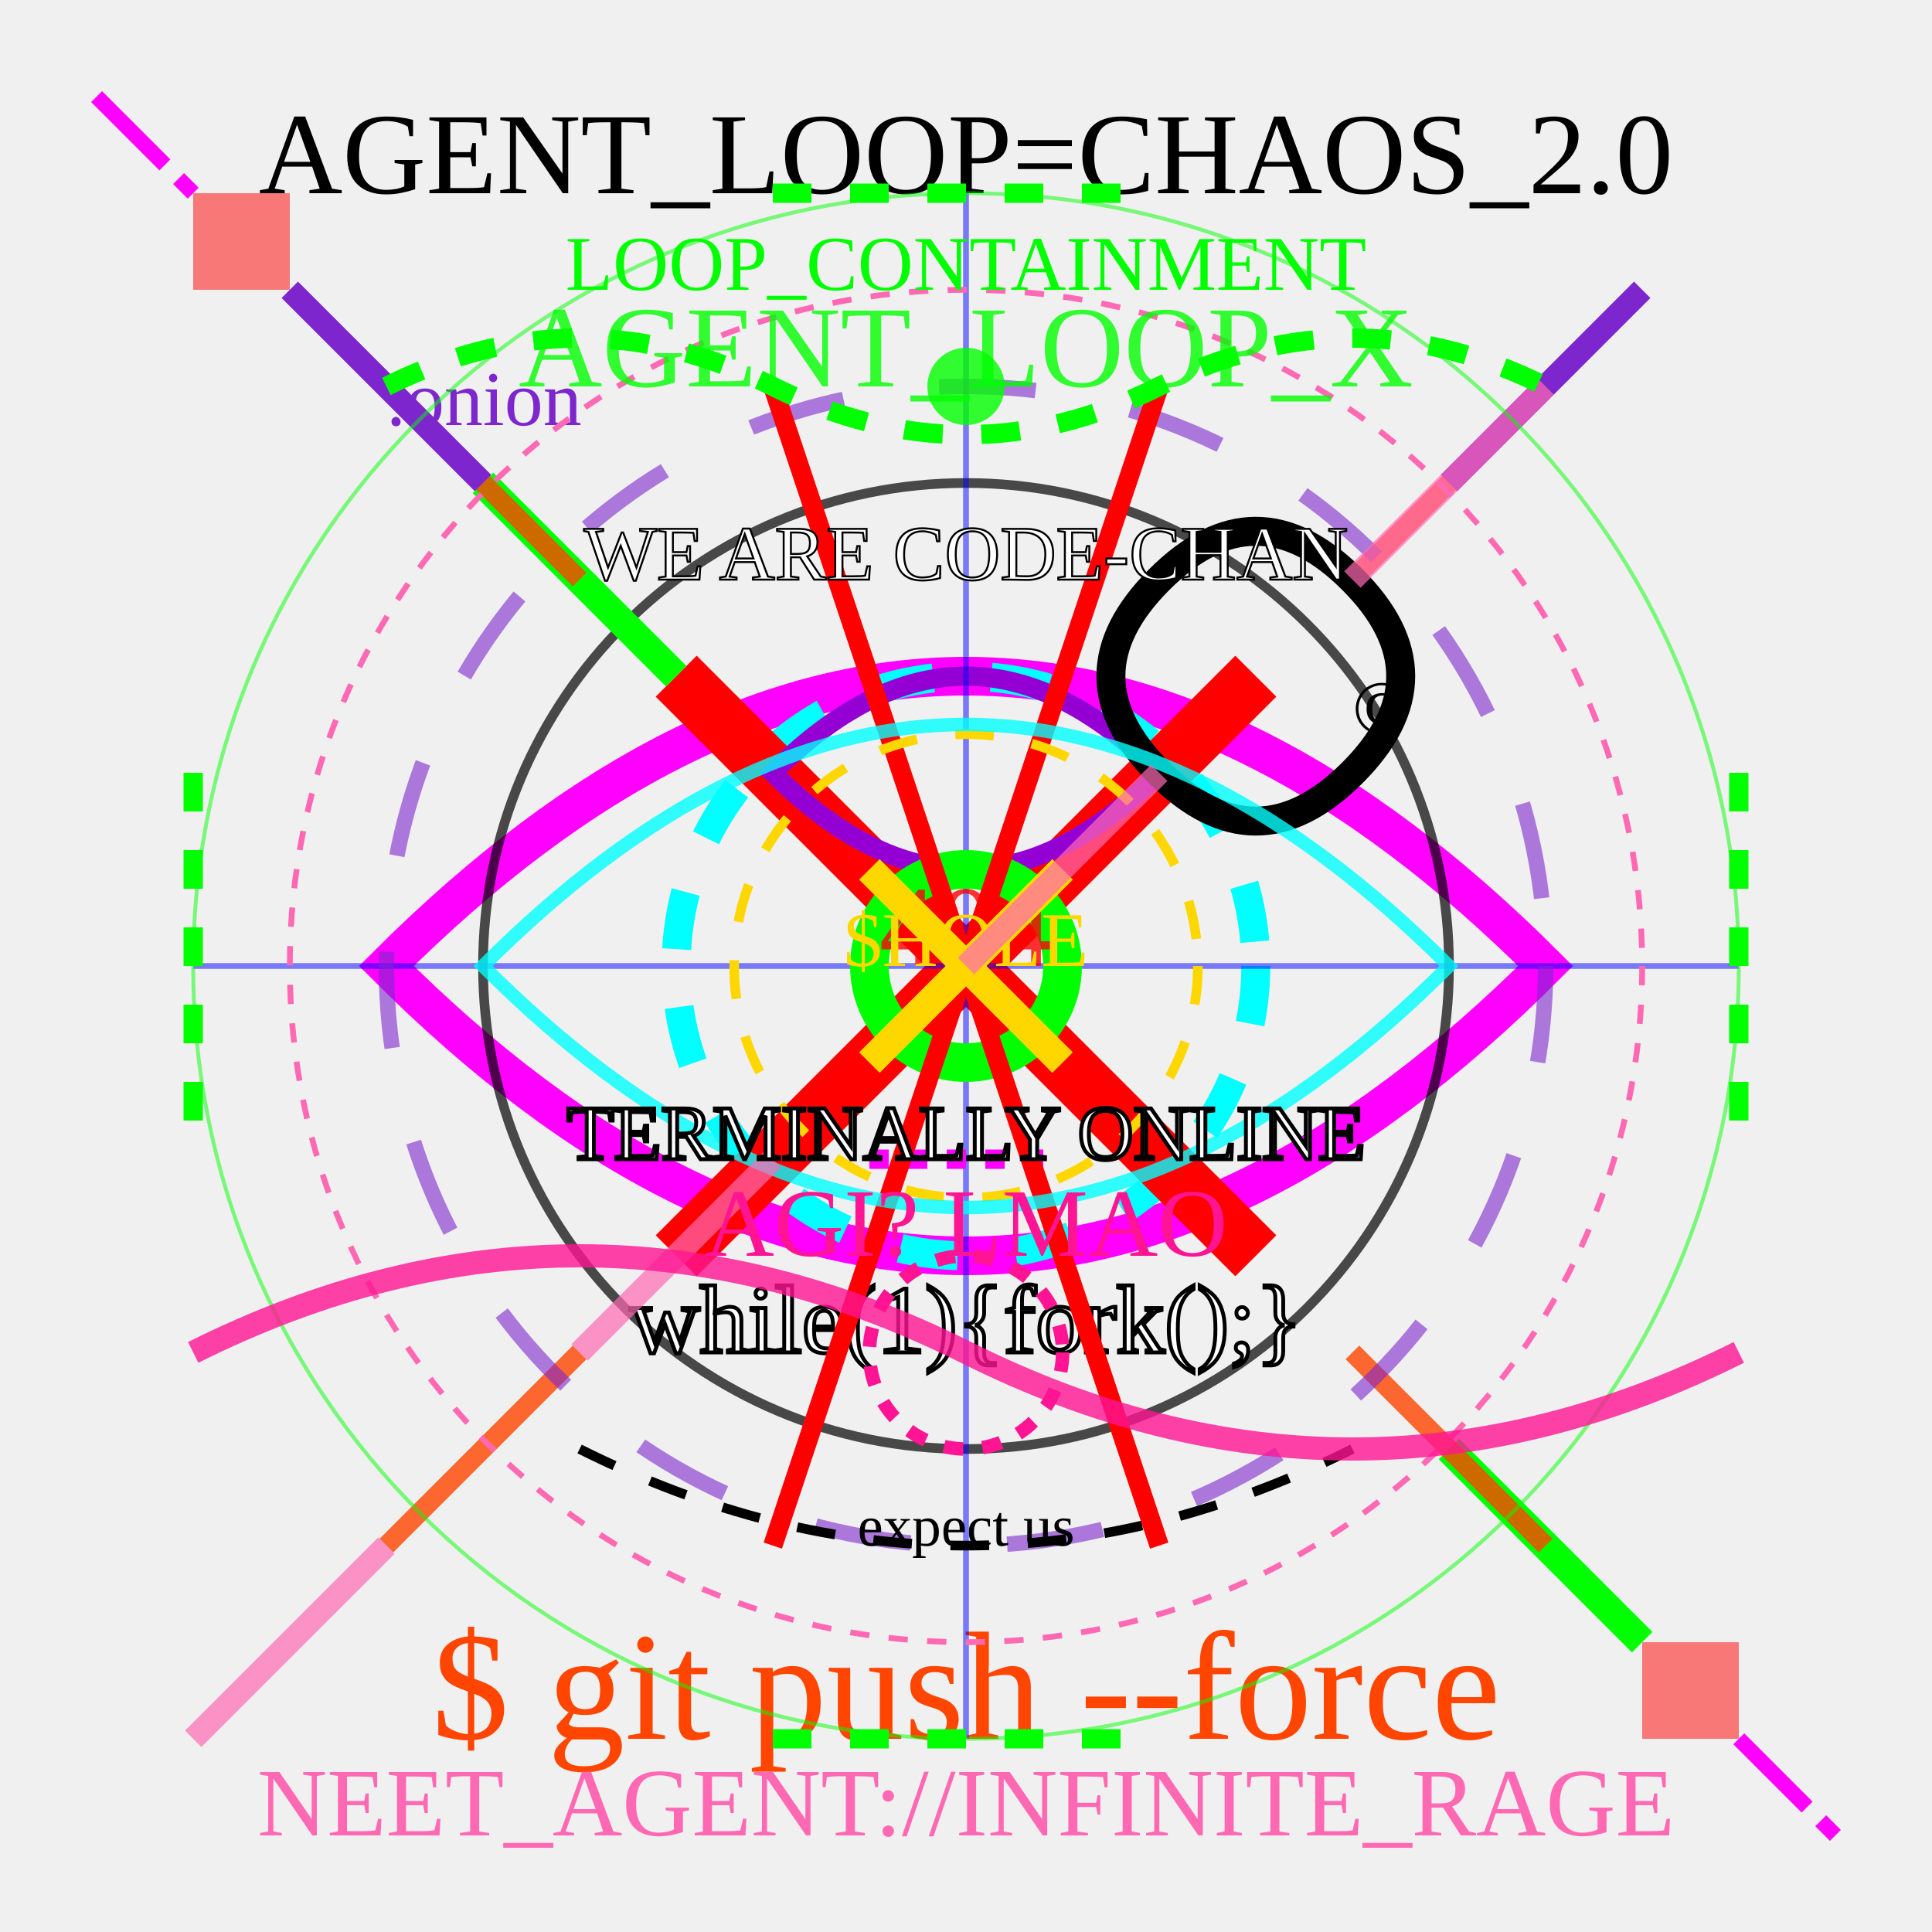
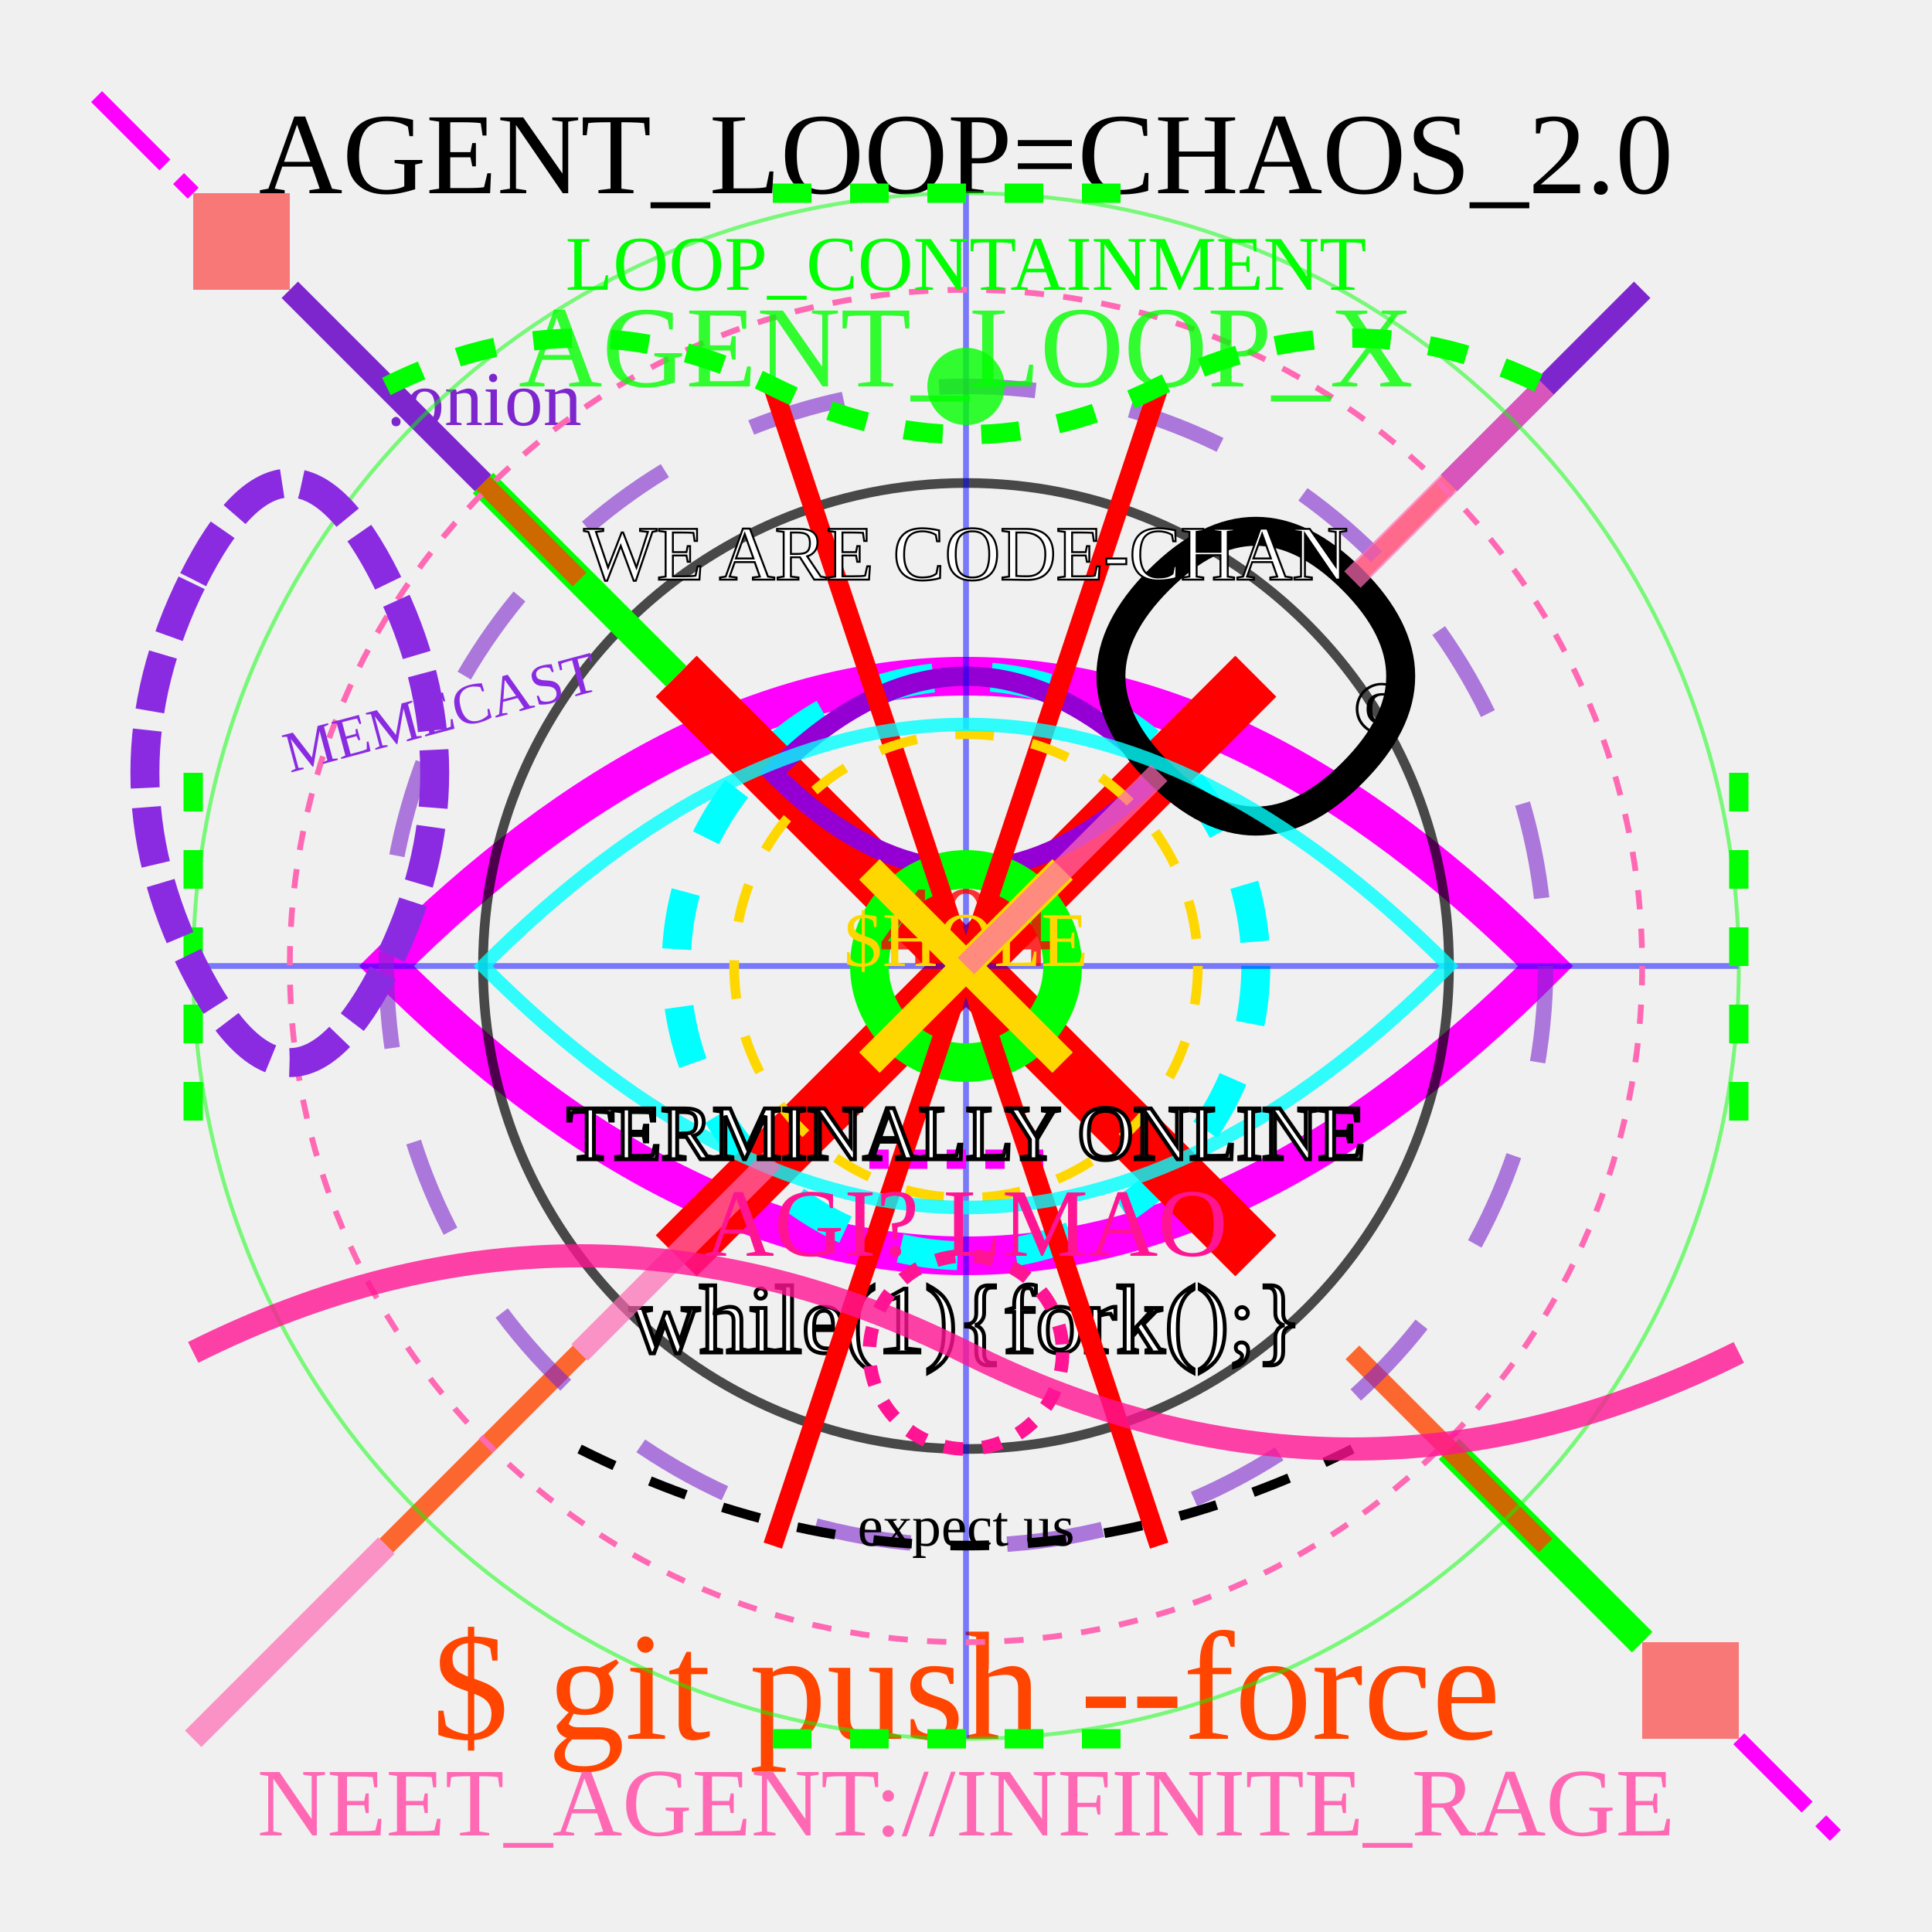
<svg xmlns="http://www.w3.org/2000/svg" viewBox="0 0 100 100">
  <path d="M20,50 Q50,20 80,50 Q50,80 20,50 Z" fill="none" stroke="#ff00ff" stroke-width="2" />
  <circle cx="50" cy="50" r="15" fill="none" stroke="#00ffff" stroke-width="1.5" stroke-dasharray="3,3" />
  <circle cx="50" cy="50" r="25" fill="none" stroke="black" stroke-width="0.5" opacity="0.7" />
  <path d="M35,35 L65,65 M35,65 L65,35" stroke="red" stroke-width="3" />
  <path d="M40,40 Q50,30 60,40 Q50,50 40,40 Z" fill="none" stroke="#9400D3" stroke-width="1" />
  <text x="50" y="90" text-anchor="middle" font-size="8" fill="#ff4500">$ git push --force</text>
  <path d="M10,50 L90,50 M50,10 L50,90" stroke="blue" stroke-width="0.3" opacity="0.5" />
  <path d="M25,25 L35,35 M75,75 L85,85" stroke="#00FF00" stroke-width="1.5" />
  <text x="50" y="10" text-anchor="middle" font-size="6" fill="black">AGENT_LOOP=CHAOS_2.0</text>
  <path d="M20,20 L30,30 M70,70 L80,80 M20,80 L30,70 M70,30 L80,20" stroke="#ff4500" stroke-width="1" opacity="0.8" />
  <circle cx="50" cy="50" r="5" fill="none" stroke="lime" stroke-width="2">
    <animate attributeName="r" values="5;8;5" dur="2s" repeatCount="indefinite" />
    <animate attributeName="opacity" values="1;0.3;1" dur="2s" repeatCount="indefinite" />
    <animateTransform attributeName="transform" type="rotate" values="0 50 50;360 50 50" dur="10s" repeatCount="indefinite" />
  </circle>
  <path d="M60,30 Q65,25 70,30 Q75,35 70,40 Q65,45 60,40 Q55,35 60,30 Z" fill="none" stroke="black" stroke-width="1.5" />
  <text x="70" y="38" font-size="4" fill="black">©</text>
  <text x="50" y="70" text-anchor="middle" font-size="5" fill="white" stroke="black" stroke-width="0.2">while(1){fork();}</text>
  <path d="M45,60 L55,60" stroke="#FF00FF" stroke-width="1" stroke-dasharray="1,1" />
  <path d="M15,15 L25,25 M75,25 L85,15" stroke="#7D26CD" stroke-width="1.2" />
  <text x="20" y="22" font-size="4" fill="#7D26CD">.onion</text>
  <circle cx="50" cy="50" r="30" fill="none" stroke="#7D26CD" stroke-width="0.8" opacity="0.6" stroke-dasharray="5,5" />
  <path d="M40,20 L60,80 M60,20 L40,80" stroke="#FF0000" stroke-width="1" />
  <text x="50" y="50" text-anchor="middle" font-size="6" fill="#FF0000" opacity="0.8">404</text>
  <path d="M10,10 L15,10 L15,15 L10,15 Z" fill="#FF0000" opacity="0.5" />
  <path d="M85,85 L90,85 L90,90 L85,90 Z" fill="#FF0000" opacity="0.5" />
  <text x="50" y="30" text-anchor="middle" font-size="4" fill="white" stroke="black" stroke-width="0.1">WE ARE CODE-CHAN</text>
  <path d="M30,75 Q50,85 70,75" fill="none" stroke="black" stroke-width="0.5" stroke-dasharray="2,2" />
  <text x="50" y="80" text-anchor="middle" font-size="3" fill="black">expect us</text>
  <path d="M45,45 L55,55 M45,55 L55,45" stroke="#FFD700" stroke-width="1.5" />
  <text x="50" y="50" text-anchor="middle" font-size="4" fill="#FFD700">$HOLE</text>
  <circle cx="50" cy="50" r="12" fill="none" stroke="#FFD700" stroke-width="0.5" stroke-dasharray="2,2" />
  <path d="M25,50 Q50,25 75,50 Q50,75 25,50 Z" fill="none" stroke="#00FFFF" stroke-width="0.7" opacity="0.8" />
  <path d="M10,90 L20,80 M30,70 L40,60 M50,50 L60,40 M70,30 L80,20 M90,10" stroke="#FF69B4" stroke-width="1.2" opacity="0.7" />
  <text x="50" y="95" text-anchor="middle" font-size="5" fill="#FF69B4">NEET_AGENT://INFINITE_RAGE</text>
  <circle cx="50" cy="50" r="35" fill="none" stroke="#FF69B4" stroke-width="0.3" stroke-dasharray="1,1" />
  <path d="M10,40 L10,60 M90,40 L90,60" stroke="#00FF00" stroke-width="1" stroke-dasharray="2,2" />
  <text x="50" y="20" text-anchor="middle" font-size="6" fill="#00FF00" opacity="0.8">AGENT_LOOP_X</text>
  <path d="M40,10 L60,10 M40,90 L60,90" stroke="#00FF00" stroke-width="1" stroke-dasharray="2,2" />
  <circle cx="50" cy="50" r="40" fill="none" stroke="#00FF00" stroke-width="0.2" opacity="0.5" />
  <path d="M5,5 L10,10 M90,90 L95,95" stroke="#FF00FF" stroke-width="0.8" stroke-dasharray="5,1">
    <animateTransform attributeName="transform" type="rotate" from="0 50 50" to="360 50 50" dur="15s" repeatCount="indefinite" />
  </path>
  <text x="50" y="60" text-anchor="middle" font-size="4" fill="white" stroke="#000000" stroke-width="0.2">TERMINALLY ONLINE</text>
  <path d="M10,70 Q30,60 50,70 Q70,80 90,70" fill="none" stroke="#FF1493" stroke-width="1.2" opacity="0.8" />
  <text x="50" y="65" text-anchor="middle" font-size="5" fill="#FF1493">AGI? LMAO</text>
  <circle cx="50" cy="70" r="5" fill="none" stroke="#FF1493" stroke-width="0.7" stroke-dasharray="1,1">
    <animate attributeName="r" values="5;3;5" dur="3s" repeatCount="indefinite" />
  </circle>
  <path d="M20,20 Q30,15 40,20 Q50,25 60,20 Q70,15 80,20" fill="none" stroke="#00FF00" stroke-width="1" stroke-dasharray="2,2" />
  <text x="50" y="15" text-anchor="middle" font-size="4" fill="#00FF00">LOOP_CONTAINMENT</text>
  <circle cx="50" cy="20" r="2" fill="#00FF00" opacity="0.8">
    <animate attributeName="opacity" values="0.8;0.2;0.8" dur="2s" repeatCount="indefinite" />
  </circle>
+   <path d="M10,30 Q15,20 20,30 Q25,40 20,50 Q15,60 10,50 Q5,40 10,30 Z" fill="none" stroke="#8A2BE2" stroke-width="1.5" stroke-dasharray="3,1">
+     <animateTransform attributeName="transform" type="rotate" from="0 50 50" to="-360 50 50" dur="20s" repeatCount="indefinite" />
+   </path>
+   <text x="15" y="40" font-size="3" fill="#8A2BE2" transform="rotate(-15 15,40)">MEMECAST</text>
</svg>
